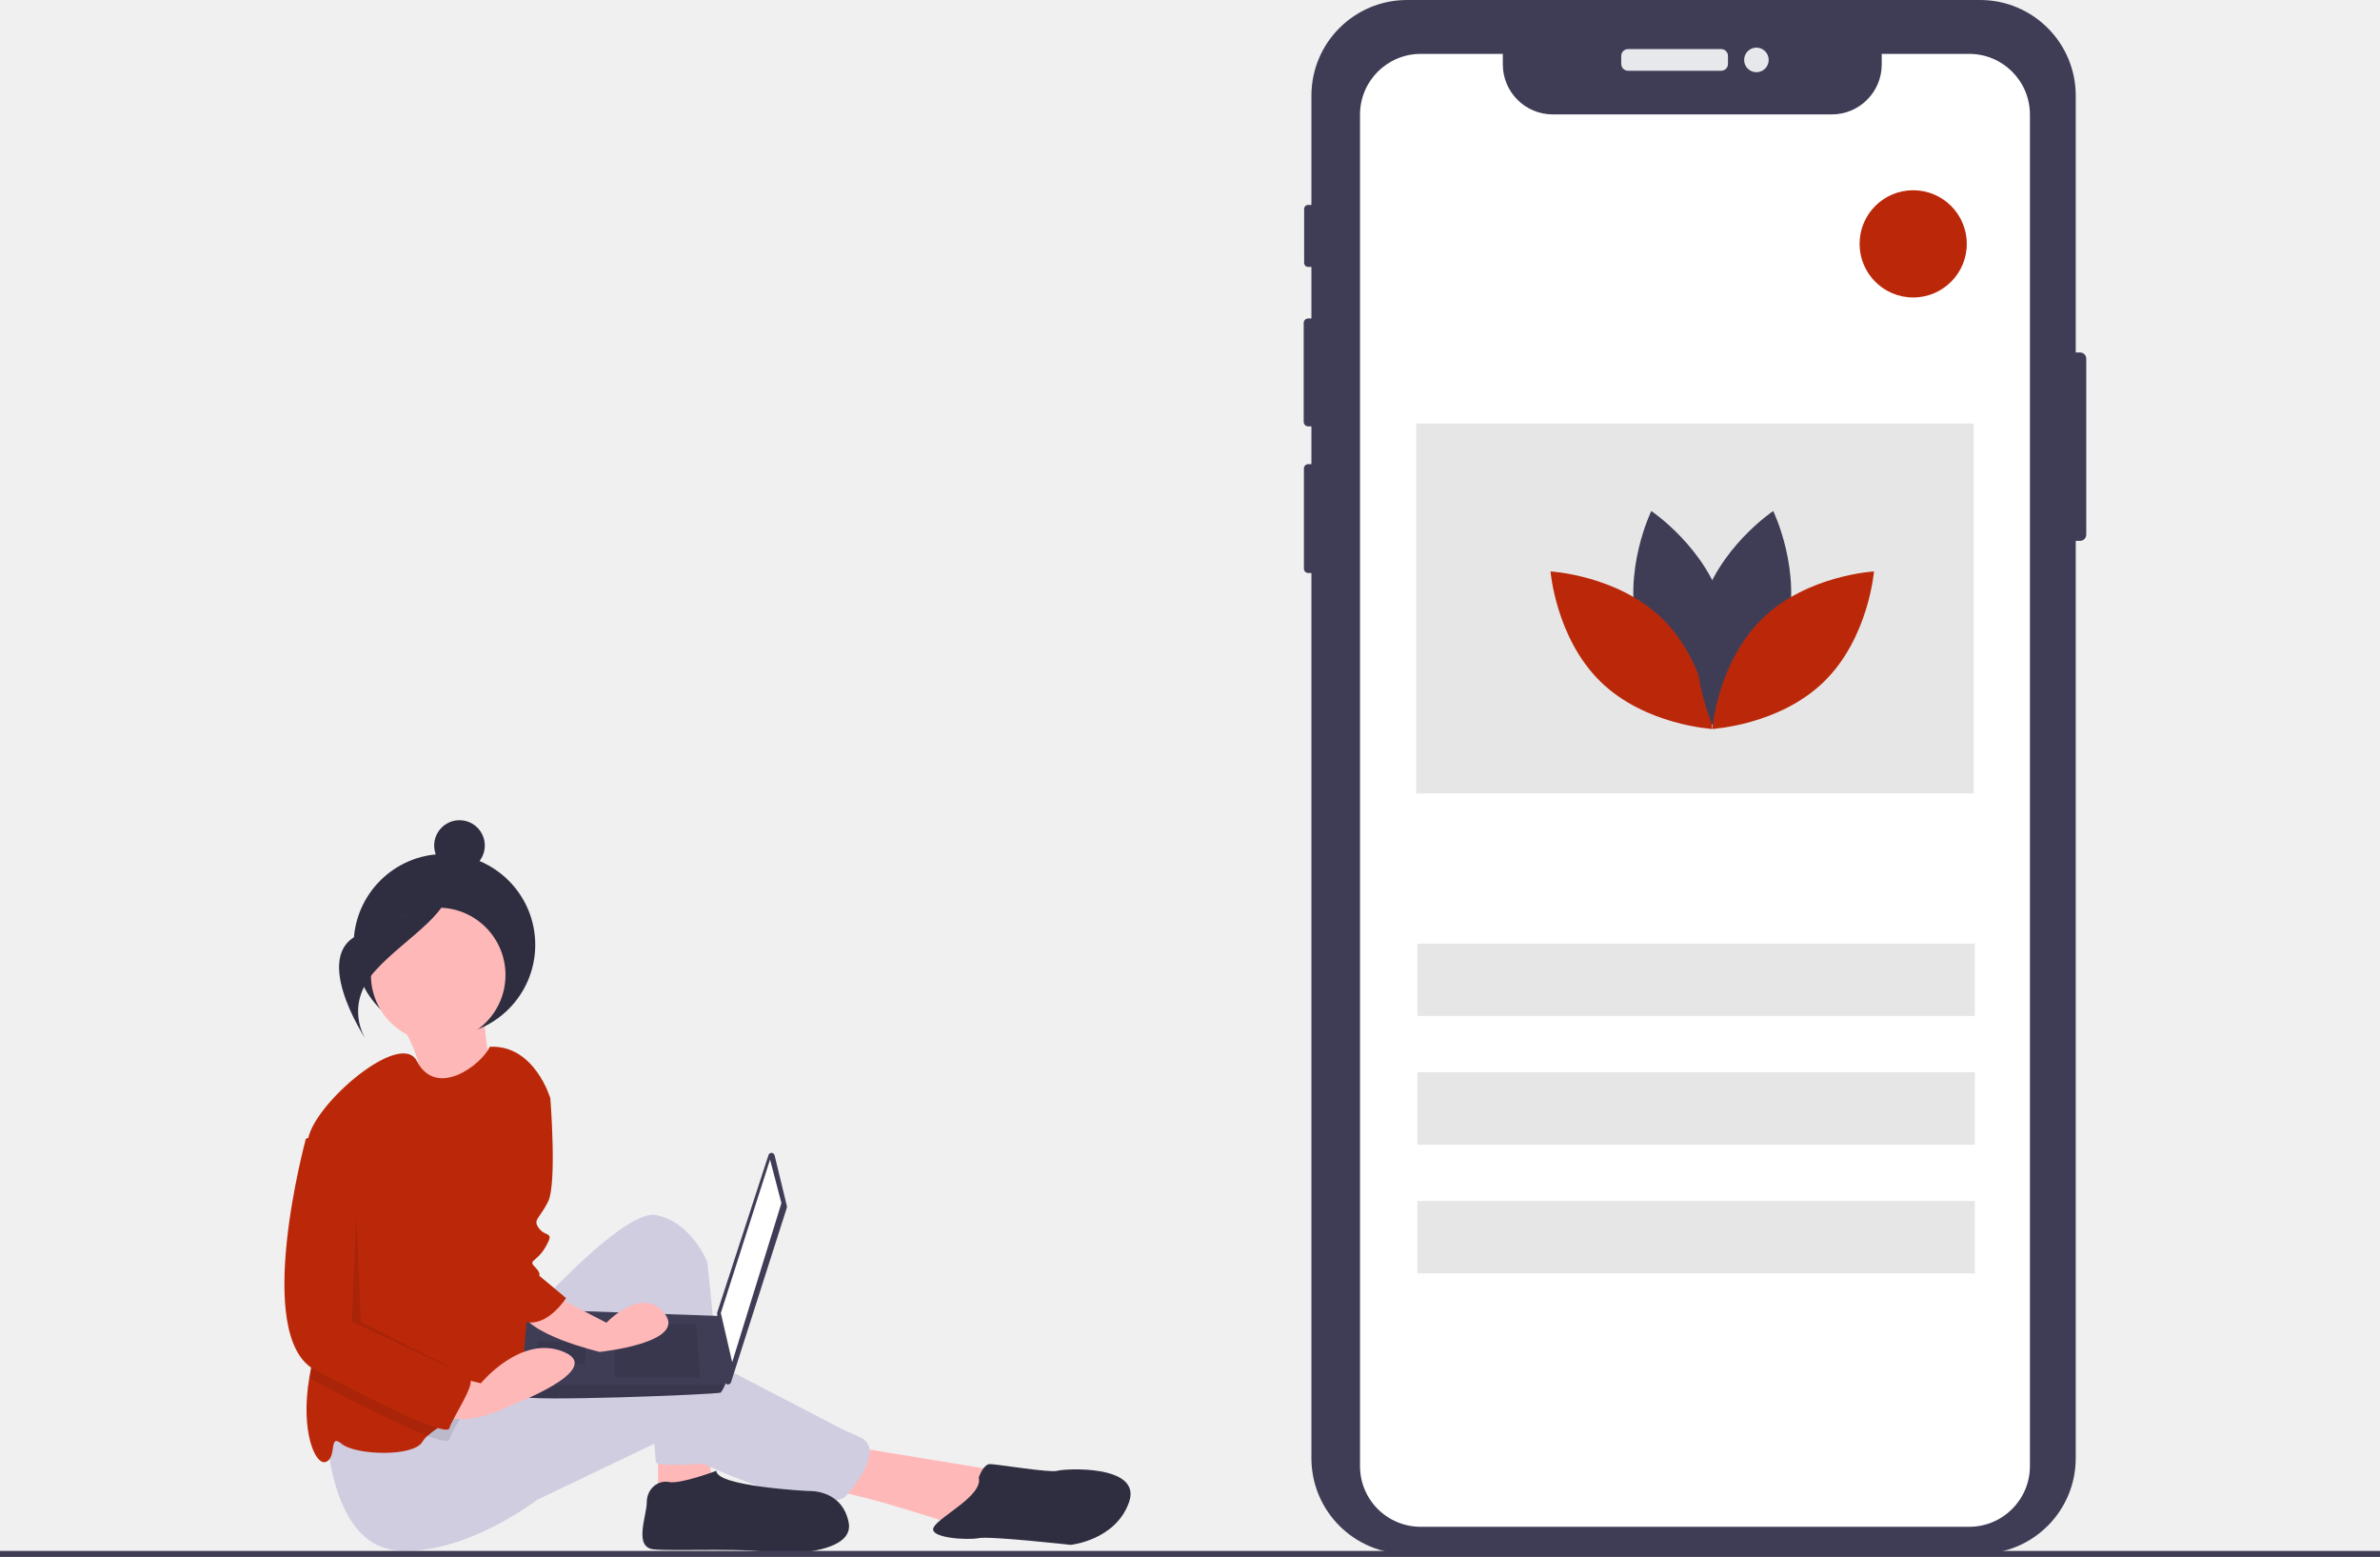
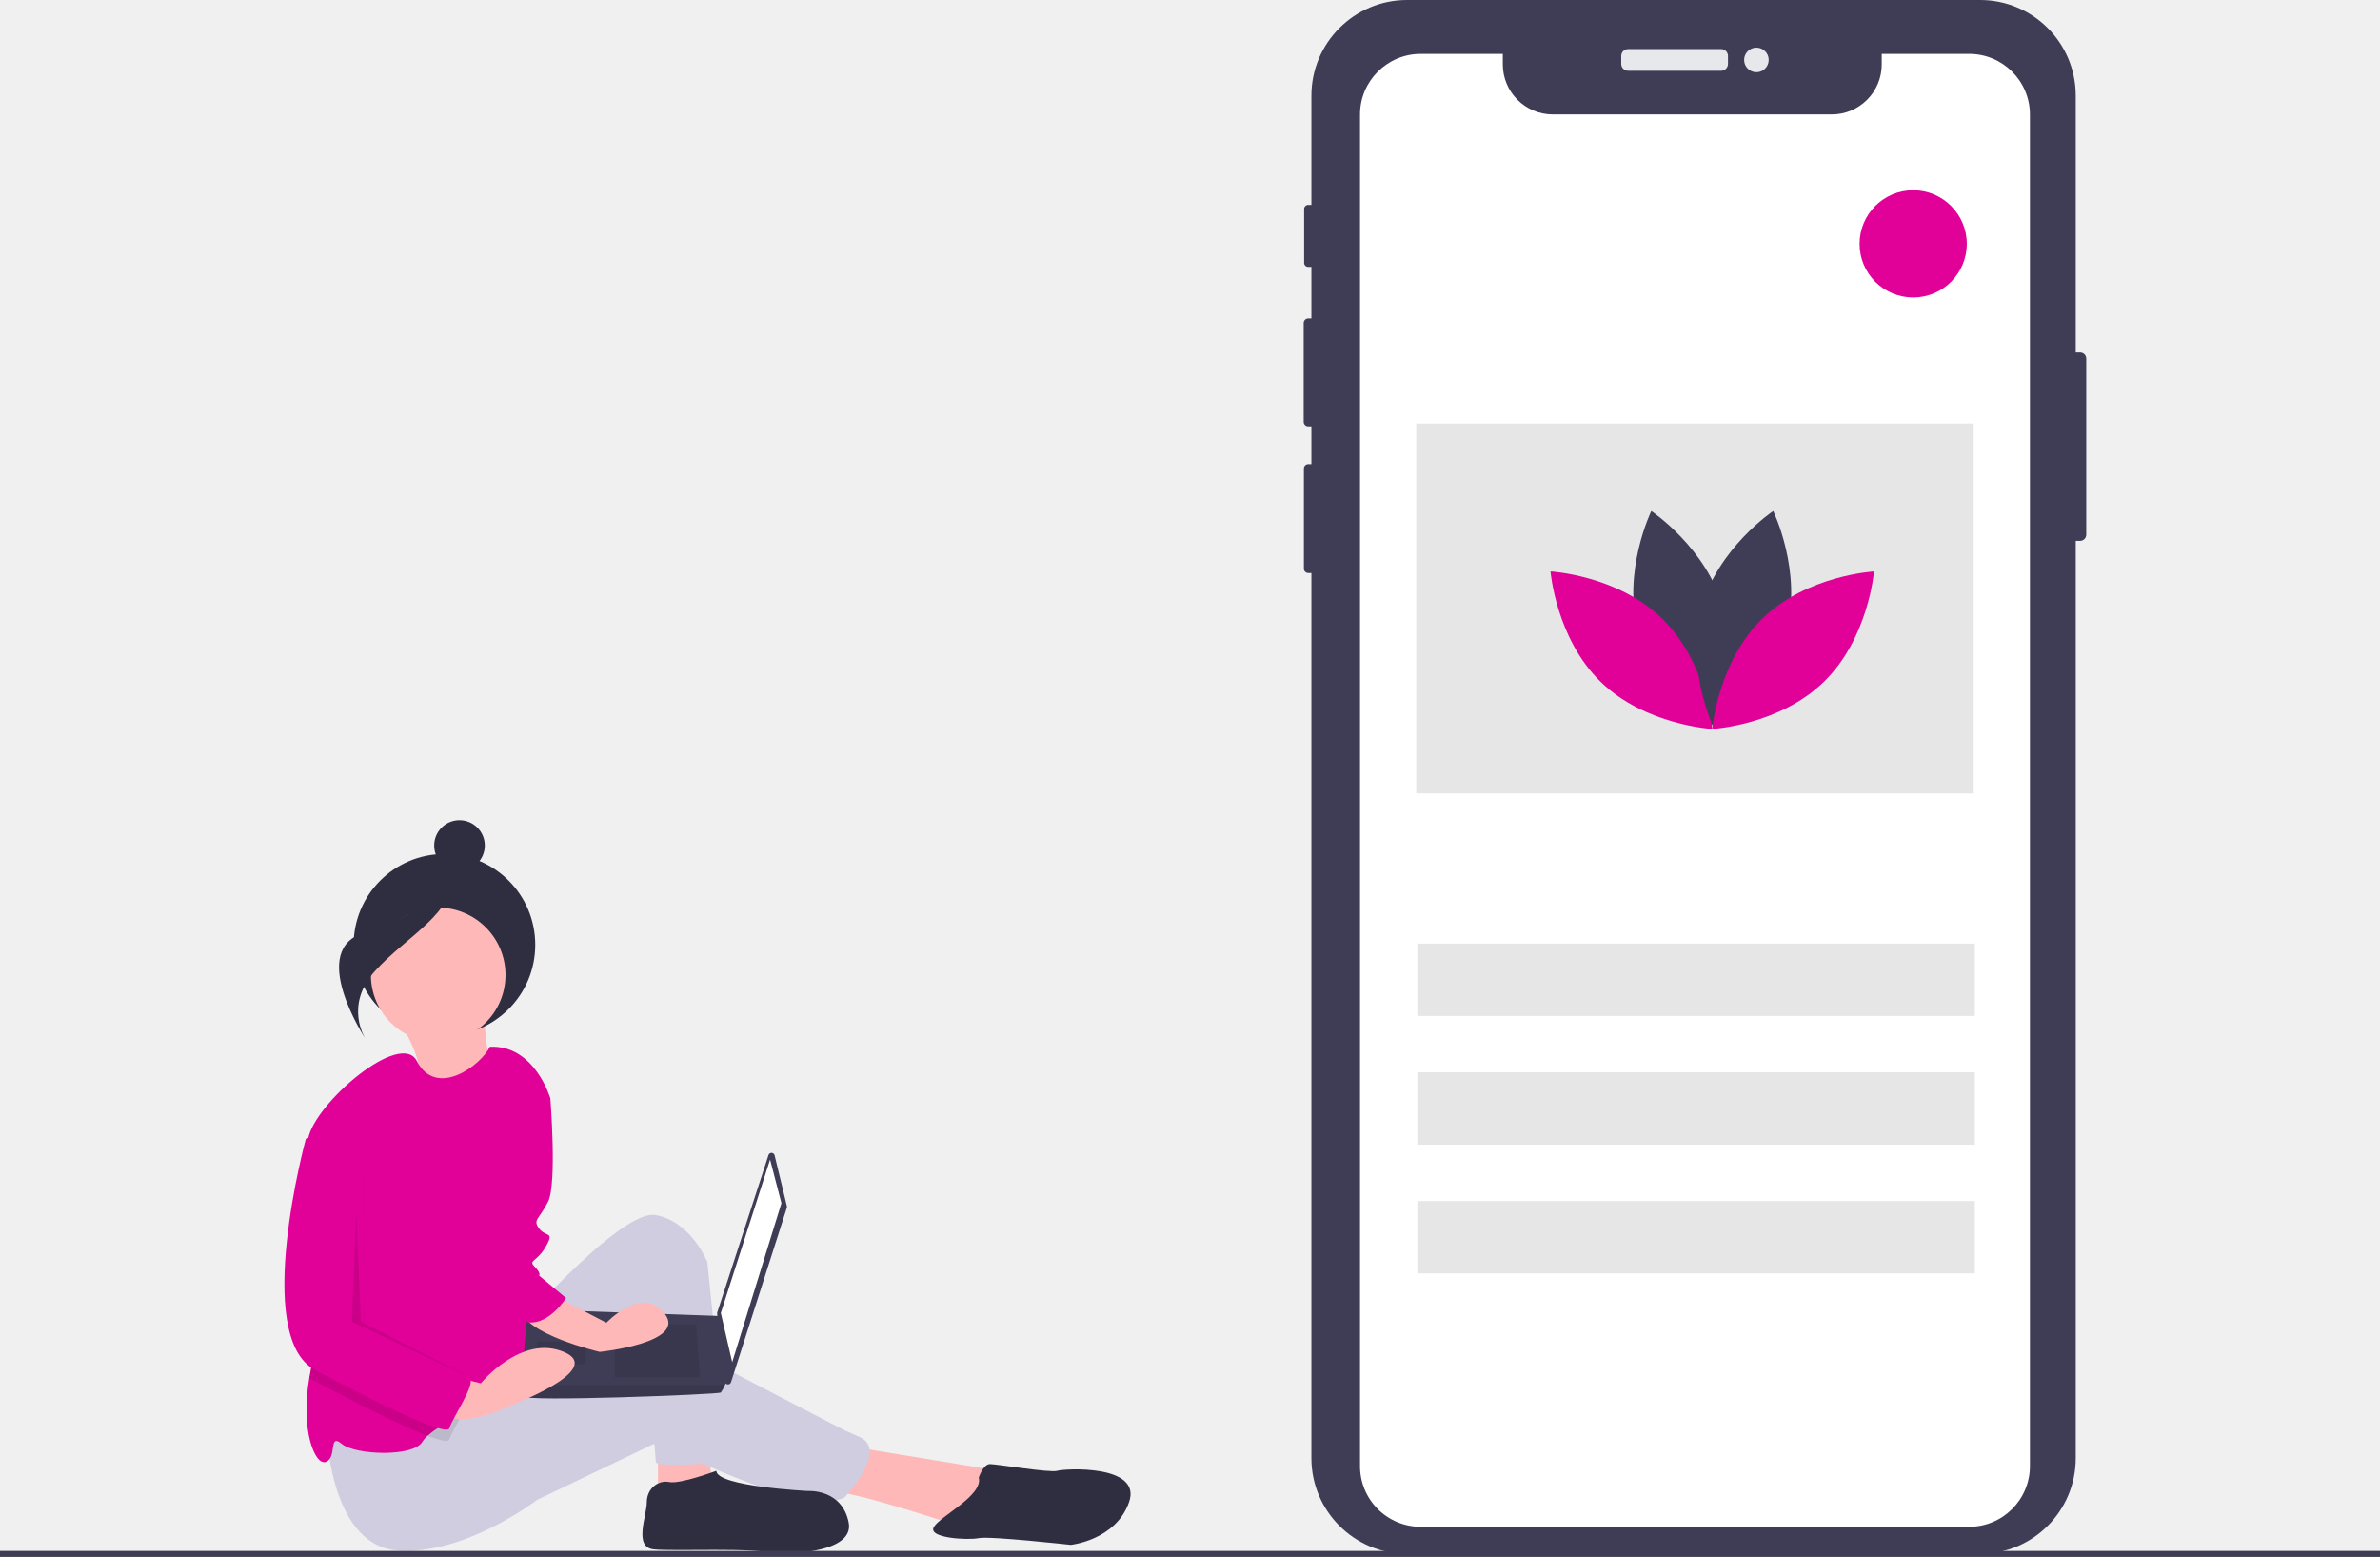
<svg xmlns="http://www.w3.org/2000/svg" id="e4e5ac1e-f7c3-49db-bea6-73c2d2e1dfe0" data-name="Layer 1" width="888" height="580.723" viewBox="0 0 888 580.723">
  <path d="M304.558,539.723s10.804,17.136,6.946,21.776,28.95,4.756,28.95,4.756-4.928-24.928-3.478-30.665Z" transform="translate(-156 -159.6383)" fill="#ffb8b8" />
  <circle cx="165.825" cy="352.416" r="33.88" fill="#2f2e41" />
  <polygon points="245.51 536.052 245.51 556.137 265.594 551.952 263.921 537.726 245.51 536.052" fill="#ffb8b8" />
  <path d="M472.642,699.038l56.069,9.205-14.226,20.921s-39.332-13.39-49.374-13.39S472.642,699.038,472.642,699.038Z" transform="translate(-156 -159.6383)" fill="#ffb8b8" />
  <path d="M345.441,658.869s41.843-48.537,55.232-46.027,19.248,17.574,19.248,17.574l7.532,74.48s-26.779,2.511-26.779,0-5.021-56.069-5.021-56.069S356.32,735.859,335.399,678.117Z" transform="translate(-156 -159.6383)" fill="#d0cde1" />
  <path d="M277.656,691.506s.837,43.843,25.942,46.353,52.722-18.737,52.722-18.737l45.19-21.649s53.559,28.344,69.459,20.813c0,0,16.737-17.574,5.858-22.595s-.837,0-.837,0l-64.438-33.474s-12.553-3.347-34.311,5.858-51.048,13.39-51.048,13.39Z" transform="translate(-156 -159.6383)" fill="#d0cde1" />
  <circle cx="163.498" cy="363.66" r="25.106" fill="#ffb8b8" />
-   <path d="M355.483,593.594l-1.674,35.148s.837,46.027-6.695,49.374c-3.808,1.69-11.457,5.088-18.528,8.804-5.306,2.778-10.285,5.724-13.063,8.26a9.368,9.368,0,0,0-1.883,2.184c-3.347,5.858-25.106,5.021-30.127.837s-1.674,5.021-5.858,6.695c-4.05,1.623-9.666-11.649-6.226-31.466.109-.661.234-1.331.368-2.008,3.841-19.206-2.193-65.208-1.264-82.982a31.273,31.273,0,0,1,.427-4.05c2.511-13.39,34.545-40.638,40.537-29.03,7.381,14.327,24.336,1.239,27.248-5.281,16.737-.837,22.595,19.248,22.595,19.248Z" transform="translate(-156 -159.6383)" fill="#bb2809" />
+   <path d="M355.483,593.594l-1.674,35.148s.837,46.027-6.695,49.374c-3.808,1.69-11.457,5.088-18.528,8.804-5.306,2.778-10.285,5.724-13.063,8.26a9.368,9.368,0,0,0-1.883,2.184c-3.347,5.858-25.106,5.021-30.127.837s-1.674,5.021-5.858,6.695c-4.05,1.623-9.666-11.649-6.226-31.466.109-.661.234-1.331.368-2.008,3.841-19.206-2.193-65.208-1.264-82.982a31.273,31.273,0,0,1,.427-4.05c2.511-13.39,34.545-40.638,40.537-29.03,7.381,14.327,24.336,1.239,27.248-5.281,16.737-.837,22.595,19.248,22.595,19.248Z" transform="translate(-156 -159.6383)" fill="#e10098" />
  <path d="M423.268,708.243s-13.39,5.021-17.574,4.184-8.369,2.511-8.369,7.532-5.021,16.737,2.511,17.574,38.495-.837,45.19,1.674c0,0,30.127.837,27.616-11.716s-15.063-11.716-15.063-11.716S423.268,714.101,423.268,708.243Z" transform="translate(-156 -159.6383)" fill="#2f2e41" />
  <path d="M521.18,710.754s1.674-5.021,4.184-5.021,22.595,3.347,25.106,2.511,31.8-2.511,26.779,11.716-21.758,15.9-21.758,15.9-30.127-3.347-34.311-2.511-19.248,0-16.737-4.184S522.854,717.449,521.18,710.754Z" transform="translate(-156 -159.6383)" fill="#2f2e41" />
  <path d="M445.005,590.551l4.591,18.938a1.183,1.183,0,0,1-.023.639L428.747,675.211a1.183,1.183,0,0,1-2.302-.227l-2.881-25.353a1.183,1.183,0,0,1,.051-.5l19.116-58.667A1.183,1.183,0,0,1,445.005,590.551Z" transform="translate(-156 -159.6383)" fill="#3f3d56" />
  <polygon points="287.316 432.512 291.555 448.761 273.186 508.105 268.947 489.737 287.316 432.512" fill="#fff" />
  <path d="M350.768,680.46c.706,2.119,73.473-.706,74.18-1.413a15.335,15.335,0,0,0,1.554-2.826c.664-1.413,1.272-2.826,1.272-2.826l-2.826-22.876L352.887,647.962s-1.802,19.386-2.169,28.259A21.199,21.199,0,0,0,350.768,680.46Z" transform="translate(-156 -159.6383)" fill="#3f3d56" />
  <polygon points="259.763 493.975 261.176 513.757 229.385 513.757 229.385 493.975 259.763 493.975" opacity="0.1" />
  <polygon points="218.788 500.334 218.978 500.296 218.081 508.811 200.419 508.811 200.419 500.334 218.788 500.334" opacity="0.1" />
  <path d="M350.768,680.46c.706,2.119,73.473-.706,74.18-1.413a15.335,15.335,0,0,0,1.554-2.826h-75.784A21.199,21.199,0,0,0,350.768,680.46Z" transform="translate(-156 -159.6383)" opacity="0.1" />
  <circle cx="171.439" cy="315.379" r="9.442" fill="#2f2e41" />
  <path d="M324.599,485.295s-9.647,16.046-32.078,22.052-.183,39.715-.183,39.715-8.09-12.258,3.579-25.239S326.365,499.967,324.599,485.295Z" transform="translate(-156 -159.6383)" fill="#2f2e41" />
  <path d="M328.587,686.92c-2.067,3.908-4.494,7.967-4.904,9.607-.276,1.113-3.339.469-8.159-1.347-9.666-3.657-26.419-12.034-42.052-20.411a13.202,13.202,0,0,1-2.042-1.339c.109-.661.234-1.331.368-2.008,3.841-19.206-2.193-65.208-1.264-82.982l7.122-2.377,14.226,13.39v56.906s36.822,20.084,39.332,21.758C332.495,678.97,330.729,682.861,328.587,686.92Z" transform="translate(-156 -159.6383)" opacity="0.1" />
  <path d="M359.667,641.295l22.595,11.716s13.39-14.226,21.758-3.347S379.752,663.89,379.752,663.89s-28.453-6.695-29.29-15.9S359.667,641.295,359.667,641.295Z" transform="translate(-156 -159.6383)" fill="#ffb8b8" />
  <path d="M322.009,672.259l13.39,3.347S350.462,657.195,366.362,663.89s-20.084,20.084-20.084,20.084-19.248,10.042-26.779,1.674S322.009,672.259,322.009,672.259Z" transform="translate(-156 -159.6383)" fill="#ffb8b8" />
-   <path d="M351.299,561.794c.837.837,10.042,7.532,10.042,7.532s2.511,31.8-.837,38.495-5.858,6.695-3.347,10.042,5.858.837,2.511,6.695-6.695,5.021-4.184,7.532,1.674,3.347,1.674,3.347l10.042,8.369s-6.161,9.813-13.96,9.091-14.493-38.381-14.493-38.381Z" transform="translate(-156 -159.6383)" fill="#bb2809" />
-   <path d="M277.656,581.878l-7.532,2.511s-20.084,73.643,3.347,86.196,49.374,25.106,50.211,21.758S333.725,675.606,331.214,673.932s-39.332-21.758-39.332-21.758v-56.906Z" transform="translate(-156 -159.6383)" fill="#bb2809" />
+   <path d="M351.299,561.794c.837.837,10.042,7.532,10.042,7.532s2.511,31.8-.837,38.495-5.858,6.695-3.347,10.042,5.858.837,2.511,6.695-6.695,5.021-4.184,7.532,1.674,3.347,1.674,3.347l10.042,8.369s-6.161,9.813-13.96,9.091-14.493-38.381-14.493-38.381Z" transform="translate(-156 -159.6383)" fill="#e10098" />
+   <path d="M277.656,581.878l-7.532,2.511s-20.084,73.643,3.347,86.196,49.374,25.106,50.211,21.758S333.725,675.606,331.214,673.932s-39.332-21.758-39.332-21.758v-56.906Z" transform="translate(-156 -159.6383)" fill="#e10098" />
  <polygon points="132.953 452.785 131.28 492.954 175.633 513.876 134.627 492.954 132.953 452.785" opacity="0.1" />
  <path d="M934.4,293.398v65.68a2.296,2.296,0,0,1-2.29,2.29h-1.63v342.15a35.702,35.702,0,0,1-35.7,35.7H680.99a35.693,35.693,0,0,1-35.69-35.7v-330.15h-1.18a1.618,1.618,0,0,1-1.62-1.61V334.378a1.62,1.62,0,0,1,1.62-1.62h1.18V318.678h-1.19a1.696,1.696,0,0,1-1.69-1.7v-36.87a1.694,1.694,0,0,1,1.69-1.69h1.19v-19.22h-1.21a1.498,1.498,0,0,1-1.5-1.5v-20.12a1.507,1.507,0,0,1,1.5-1.51h1.21v-40.74a35.691,35.691,0,0,1,35.69-35.69H894.78a35.7,35.7,0,0,1,35.7,35.69v95.78h1.63A2.296,2.296,0,0,1,934.4,293.398Z" transform="translate(-156 -159.6383)" fill="#3f3d56" />
  <rect x="604.903" y="18.307" width="39.823" height="8.086" rx="2.542" fill="#e6e8ec" />
  <circle cx="655.335" cy="22.35" r="4.587" fill="#e6e8ec" />
  <path d="M913.385,202.388v504.09a22.65,22.65,0,0,1-22.65,22.64h-204.65a22.611,22.611,0,0,1-22.65-22.64v-504.09a22.649,22.649,0,0,1,22.65-22.65h30.63v3.93a18.65,18.65,0,0,0,18.65,18.65h104.08a18.65,18.65,0,0,0,18.65-18.65v-3.93h32.64A22.643,22.643,0,0,1,913.385,202.388Z" transform="translate(-156 -159.6383)" fill="#fff" />
  <rect x="528.827" y="351.959" width="208" height="27" fill="#e6e6e6" />
  <rect x="528.827" y="399.959" width="208" height="27" fill="#e6e6e6" />
  <rect x="528.827" y="447.959" width="208" height="27" fill="#e6e6e6" />
-   <circle cx="713.827" cy="90.959" r="20" fill="#bb2809" />
+   <circle cx="713.827" cy="90.959" r="20" fill="#e10098" />
  <rect x="528.41" y="157.959" width="208" height="138" fill="#e6e6e6" />
  <path d="M767.235,395.188c6.073,22.45,26.875,36.354,26.875,36.354s10.955-22.495,4.882-44.945-26.875-36.354-26.875-36.354S761.162,372.738,767.235,395.188Z" transform="translate(-156 -159.6383)" fill="#3f3d56" />
-   <path d="M776.159,390.363c16.665,16.223,18.7,41.16,18.7,41.16s-24.984-1.364-41.648-17.587-18.7-41.16-18.7-41.16S759.495,374.141,776.159,390.363Z" transform="translate(-156 -159.6383)" fill="#bb2809" />
+   <path d="M776.159,390.363c16.665,16.223,18.7,41.16,18.7,41.16s-24.984-1.364-41.648-17.587-18.7-41.16-18.7-41.16S759.495,374.141,776.159,390.363Z" transform="translate(-156 -159.6383)" fill="#e10098" />
  <path d="M822.484,395.188c-6.073,22.45-26.875,36.354-26.875,36.354s-10.955-22.495-4.882-44.945S817.602,350.243,817.602,350.243,828.557,372.738,822.484,395.188Z" transform="translate(-156 -159.6383)" fill="#3f3d56" />
-   <path d="M813.56,390.363c-16.665,16.223-18.7,41.16-18.7,41.16s24.984-1.364,41.648-17.587,18.7-41.16,18.7-41.16S830.225,374.141,813.56,390.363Z" transform="translate(-156 -159.6383)" fill="#bb2809" />
+   <path d="M813.56,390.363c-16.665,16.223-18.7,41.16-18.7,41.16s24.984-1.364,41.648-17.587,18.7-41.16,18.7-41.16S830.225,374.141,813.56,390.363Z" transform="translate(-156 -159.6383)" fill="#e10098" />
  <rect y="578.483" width="888" height="2.241" fill="#3f3d56" />
</svg>
